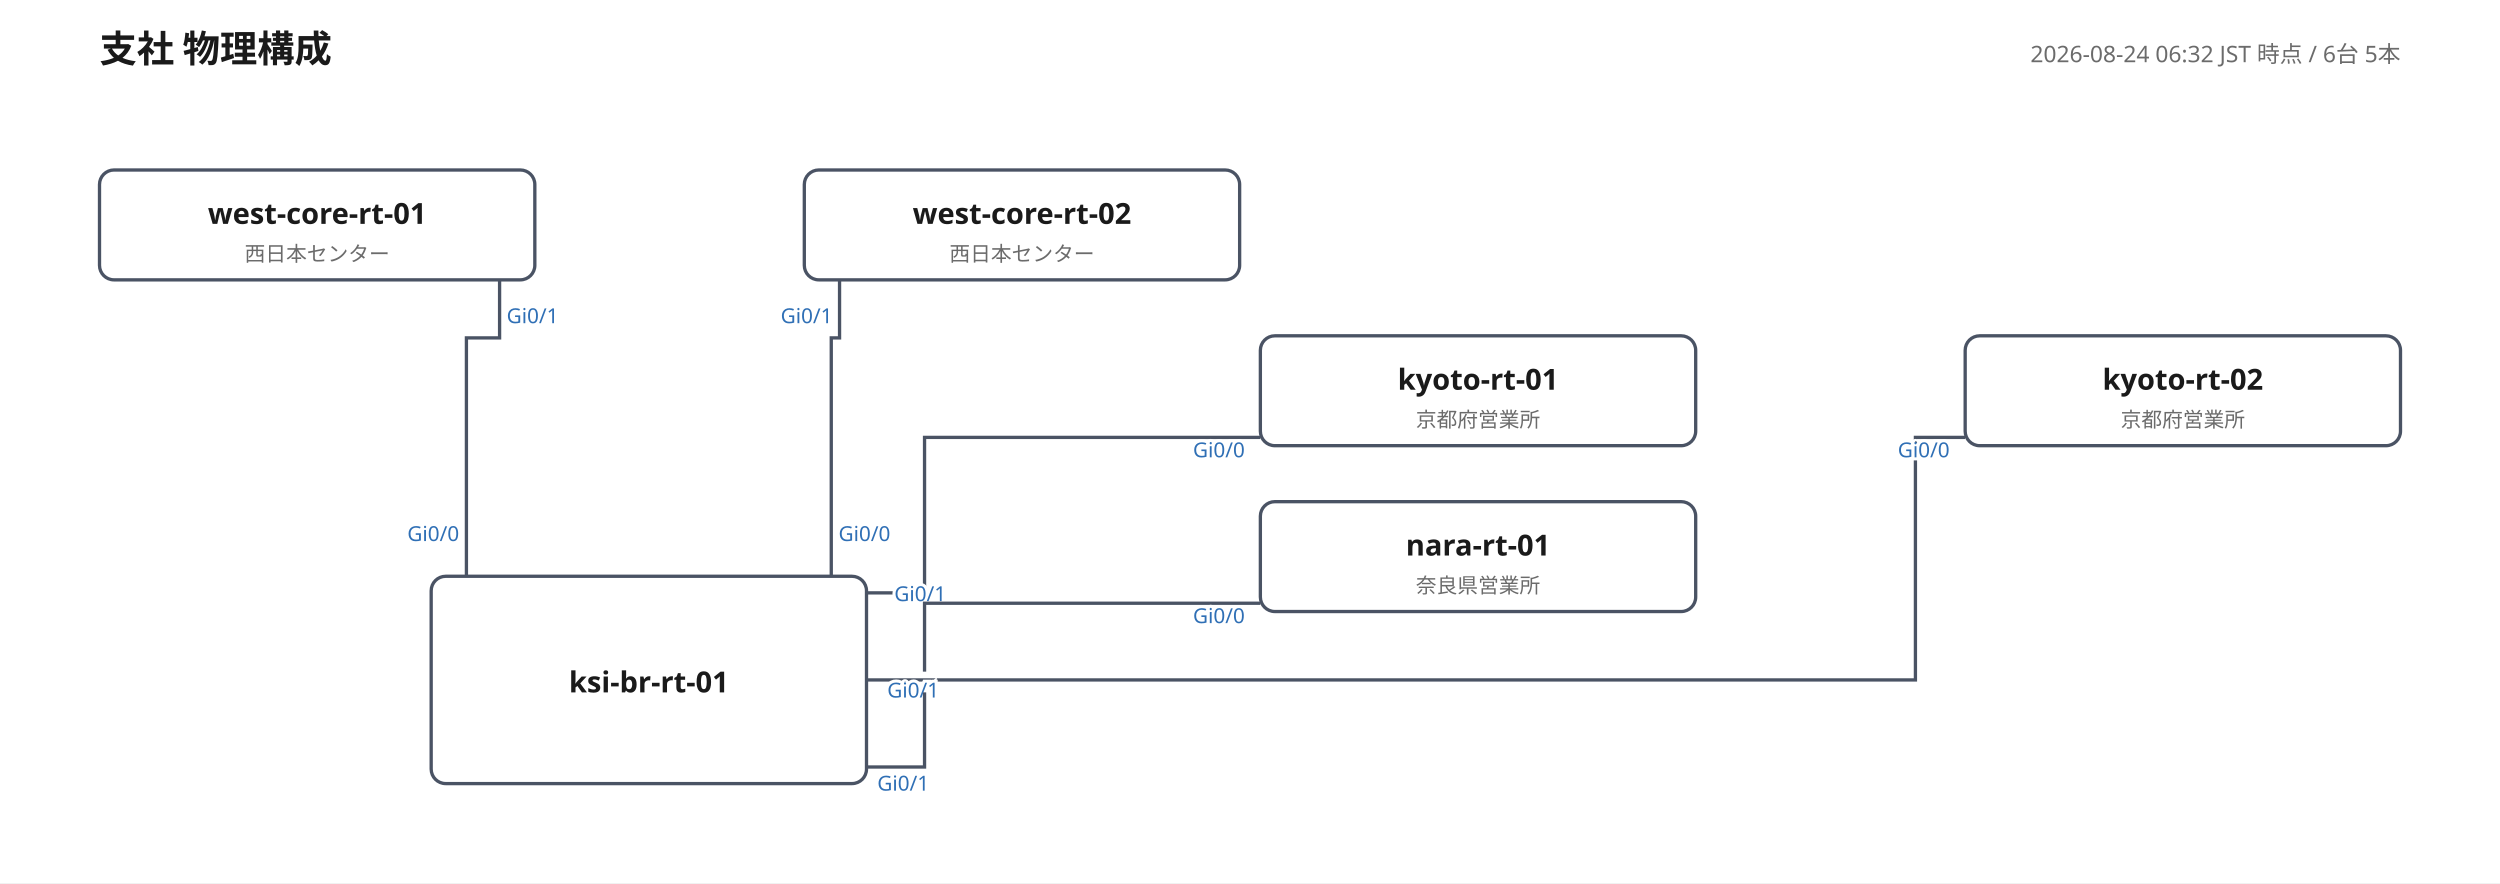
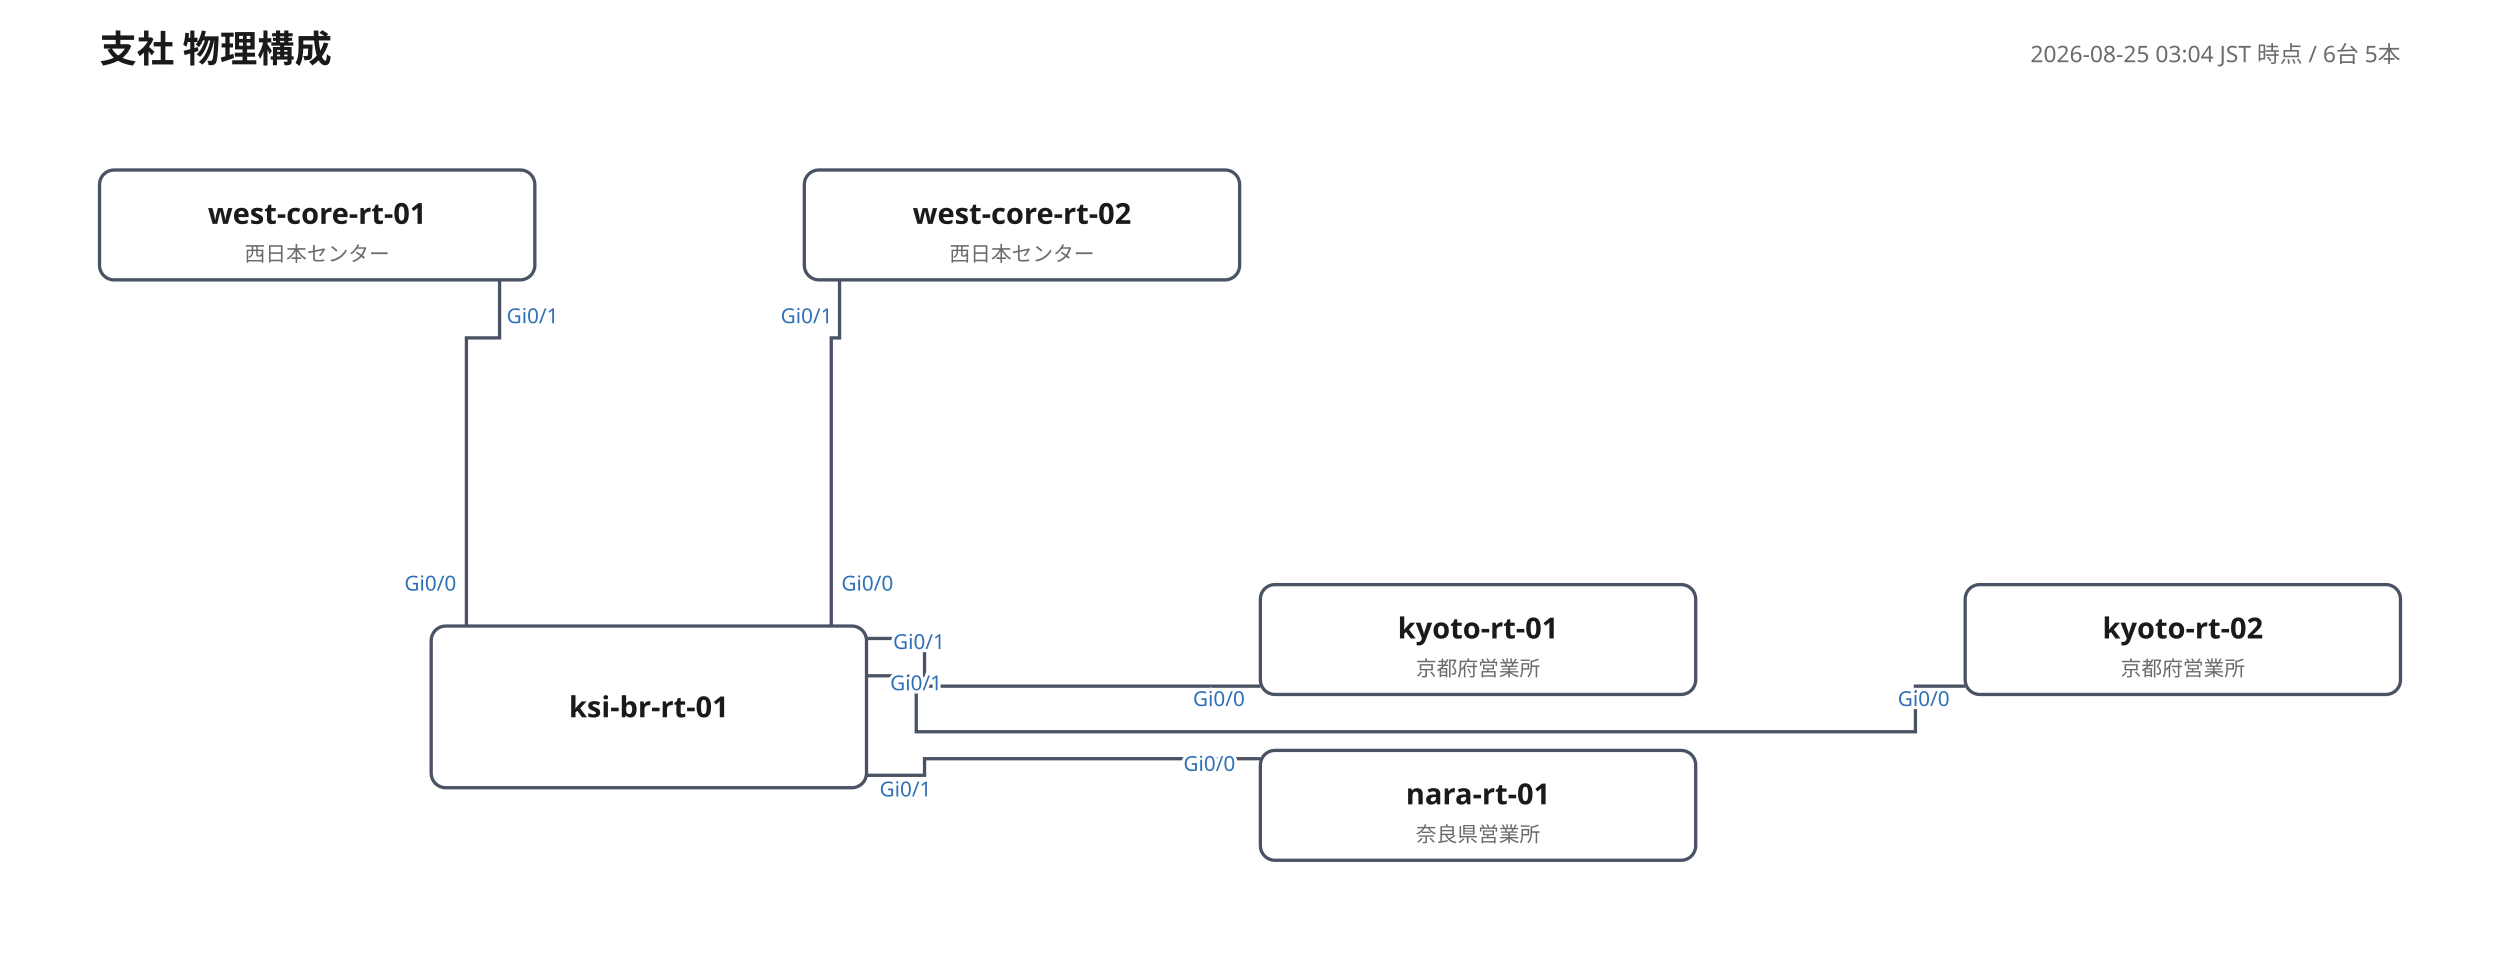
- <svg xmlns="http://www.w3.org/2000/svg" width="1206" height="426" viewBox="0 0 1206 426" font-family="'Yu Gothic', 'Hiragino Kaku Gothic ProN', Meiryo, 'Noto Sans JP', sans-serif">
+ <svg xmlns="http://www.w3.org/2000/svg" width="1206" height="463" viewBox="0 0 1206 463" font-family="'Yu Gothic', 'Hiragino Kaku Gothic ProN', Meiryo, 'Noto Sans JP', sans-serif">
  <rect width="100%" height="100%" fill="#ffffff" />
  <text x="48" y="30" font-size="18" font-weight="700" fill="#1a1a1a">支社 物理構成</text>
-   <text x="1158" y="30" font-size="11" fill="#6b6b6b" text-anchor="end">2026-08-24 06:32 JST 時点 / 6台 5本</text>
-   <polyline points="225,278 225,163 241,163 241,135" fill="none" stroke="#4a5364" stroke-width="1.6" />
-   <text class="port-label" x="221.5" y="261.0" font-size="10" fill="#2f6fb5" text-anchor="end" paint-order="stroke" stroke="#ffffff" stroke-width="3">Gi0/0</text>
+   <text x="1158" y="30" font-size="11" fill="#6b6b6b" text-anchor="end">2026-08-25 03:04 JST 時点 / 6台 5本</text>
+   <polyline points="225,302 225,163 241,163 241,135" fill="none" stroke="#4a5364" stroke-width="1.6" />
+   <text class="port-label" x="220.1" y="284.9" font-size="10" fill="#2f6fb5" text-anchor="end" paint-order="stroke" stroke="#ffffff" stroke-width="3">Gi0/0</text>
  <text class="port-label" x="244.4" y="155.9" font-size="10" fill="#2f6fb5" text-anchor="start" paint-order="stroke" stroke="#ffffff" stroke-width="3">Gi0/1</text>
-   <polyline points="401,278 401,163 405,163 405,135" fill="none" stroke="#4a5364" stroke-width="1.6" />
-   <text class="port-label" x="404.5" y="261.0" font-size="10" fill="#2f6fb5" text-anchor="start" paint-order="stroke" stroke="#ffffff" stroke-width="3">Gi0/0</text>
+   <polyline points="401,302 401,163 405,163 405,135" fill="none" stroke="#4a5364" stroke-width="1.6" />
+   <text class="port-label" x="405.9" y="284.9" font-size="10" fill="#2f6fb5" text-anchor="start" paint-order="stroke" stroke="#ffffff" stroke-width="3">Gi0/0</text>
  <text class="port-label" x="401.6" y="155.9" font-size="10" fill="#2f6fb5" text-anchor="end" paint-order="stroke" stroke="#ffffff" stroke-width="3">Gi0/1</text>
-   <polyline points="608,211 446,211 446,286 418,286" fill="none" stroke="#4a5364" stroke-width="1.6" />
-   <text class="port-label" x="600.5" y="220.6" font-size="10" fill="#2f6fb5" text-anchor="end" paint-order="stroke" stroke="#ffffff" stroke-width="3">Gi0/0</text>
-   <text class="port-label" x="431.4" y="290.0" font-size="10" fill="#2f6fb5" text-anchor="start" paint-order="stroke" stroke="#ffffff" stroke-width="3">Gi0/1</text>
-   <polyline points="948,211 924,211 924,328 418,328" fill="none" stroke="#4a5364" stroke-width="1.6" />
-   <text class="port-label" x="940.5" y="220.6" font-size="10" fill="#2f6fb5" text-anchor="end" paint-order="stroke" stroke="#ffffff" stroke-width="3">Gi0/0</text>
-   <text class="port-label" x="428.0" y="336.5" font-size="10" fill="#2f6fb5" text-anchor="start" paint-order="stroke" stroke="#ffffff" stroke-width="3">Gi0/1</text>
-   <polyline points="608,291 446,291 446,324" fill="none" stroke="#4a5364" stroke-width="1.6" />
-   <polyline points="446,334 446,370 418,370" fill="none" stroke="#4a5364" stroke-width="1.6" />
-   <text class="port-label" x="600.5" y="300.6" font-size="10" fill="#2f6fb5" text-anchor="end" paint-order="stroke" stroke="#ffffff" stroke-width="3">Gi0/0</text>
-   <text class="port-label" x="423.2" y="381.4" font-size="10" fill="#2f6fb5" text-anchor="start" paint-order="stroke" stroke="#ffffff" stroke-width="3">Gi0/1</text>
+   <polyline points="608,331 446,331 446,308 418,308" fill="none" stroke="#4a5364" stroke-width="1.6" />
+   <text class="port-label" x="600.5" y="340.6" font-size="10" fill="#2f6fb5" text-anchor="end" paint-order="stroke" stroke="#ffffff" stroke-width="3">Gi0/0</text>
+   <text class="port-label" x="430.8" y="313.1" font-size="10" fill="#2f6fb5" text-anchor="start" paint-order="stroke" stroke="#ffffff" stroke-width="3">Gi0/1</text>
+   <polyline points="948,331 924,331 924,353 442,353 442,326 418,326" fill="none" stroke="#4a5364" stroke-width="1.6" />
+   <text class="port-label" x="940.5" y="340.6" font-size="10" fill="#2f6fb5" text-anchor="end" paint-order="stroke" stroke="#ffffff" stroke-width="3">Gi0/0</text>
+   <text class="port-label" x="429.4" y="333.0" font-size="10" fill="#2f6fb5" text-anchor="start" paint-order="stroke" stroke="#ffffff" stroke-width="3">Gi0/1</text>
+   <polyline points="608,366 446,366 446,374 418,374" fill="none" stroke="#4a5364" stroke-width="1.6" />
+   <text class="port-label" x="595.9" y="371.9" font-size="10" fill="#2f6fb5" text-anchor="end" paint-order="stroke" stroke="#ffffff" stroke-width="3">Gi0/0</text>
+   <text class="port-label" x="424.3" y="384.2" font-size="10" fill="#2f6fb5" text-anchor="start" paint-order="stroke" stroke="#ffffff" stroke-width="3">Gi0/1</text>
  <g>
    <rect x="48" y="82" width="210" height="53" rx="7" fill="#ffffff" stroke="#4a5364" stroke-width="1.6" />
    <text x="153" y="108" font-size="14" font-weight="700" fill="#1a1a1a" text-anchor="middle">west-core-rt-01</text>
    <text x="153" y="126" font-size="10" fill="#6b6b6b" text-anchor="middle">西日本センター</text>
  </g>
  <g>
    <rect x="388" y="82" width="210" height="53" rx="7" fill="#ffffff" stroke="#4a5364" stroke-width="1.6" />
    <text x="493" y="108" font-size="14" font-weight="700" fill="#1a1a1a" text-anchor="middle">west-core-rt-02</text>
    <text x="493" y="126" font-size="10" fill="#6b6b6b" text-anchor="middle">西日本センター</text>
  </g>
  <g>
-     <rect x="208" y="278" width="210" height="100" rx="7" fill="#ffffff" stroke="#4a5364" stroke-width="1.6" />
-     <text x="313" y="334" font-size="14" font-weight="700" fill="#1a1a1a" text-anchor="middle">ksi-br-rt-01</text>
+     <rect x="208" y="302" width="210" height="78" rx="7" fill="#ffffff" stroke="#4a5364" stroke-width="1.6" />
+     <text x="313" y="346" font-size="14" font-weight="700" fill="#1a1a1a" text-anchor="middle">ksi-br-rt-01</text>
  </g>
  <g>
-     <rect x="608" y="162" width="210" height="53" rx="7" fill="#ffffff" stroke="#4a5364" stroke-width="1.6" />
-     <text x="713" y="188" font-size="14" font-weight="700" fill="#1a1a1a" text-anchor="middle">kyoto-rt-01</text>
-     <text x="713" y="206" font-size="10" fill="#6b6b6b" text-anchor="middle">京都府営業所</text>
+     <rect x="608" y="282" width="210" height="53" rx="7" fill="#ffffff" stroke="#4a5364" stroke-width="1.6" />
+     <text x="713" y="308" font-size="14" font-weight="700" fill="#1a1a1a" text-anchor="middle">kyoto-rt-01</text>
+     <text x="713" y="326" font-size="10" fill="#6b6b6b" text-anchor="middle">京都府営業所</text>
  </g>
  <g>
-     <rect x="948" y="162" width="210" height="53" rx="7" fill="#ffffff" stroke="#4a5364" stroke-width="1.6" />
-     <text x="1053" y="188" font-size="14" font-weight="700" fill="#1a1a1a" text-anchor="middle">kyoto-rt-02</text>
-     <text x="1053" y="206" font-size="10" fill="#6b6b6b" text-anchor="middle">京都府営業所</text>
+     <rect x="948" y="282" width="210" height="53" rx="7" fill="#ffffff" stroke="#4a5364" stroke-width="1.6" />
+     <text x="1053" y="308" font-size="14" font-weight="700" fill="#1a1a1a" text-anchor="middle">kyoto-rt-02</text>
+     <text x="1053" y="326" font-size="10" fill="#6b6b6b" text-anchor="middle">京都府営業所</text>
  </g>
  <g>
-     <rect x="608" y="242" width="210" height="53" rx="7" fill="#ffffff" stroke="#4a5364" stroke-width="1.6" />
-     <text x="713" y="268" font-size="14" font-weight="700" fill="#1a1a1a" text-anchor="middle">nara-rt-01</text>
-     <text x="713" y="286" font-size="10" fill="#6b6b6b" text-anchor="middle">奈良県営業所</text>
+     <rect x="608" y="362" width="210" height="53" rx="7" fill="#ffffff" stroke="#4a5364" stroke-width="1.6" />
+     <text x="713" y="388" font-size="14" font-weight="700" fill="#1a1a1a" text-anchor="middle">nara-rt-01</text>
+     <text x="713" y="406" font-size="10" fill="#6b6b6b" text-anchor="middle">奈良県営業所</text>
  </g>
</svg>
